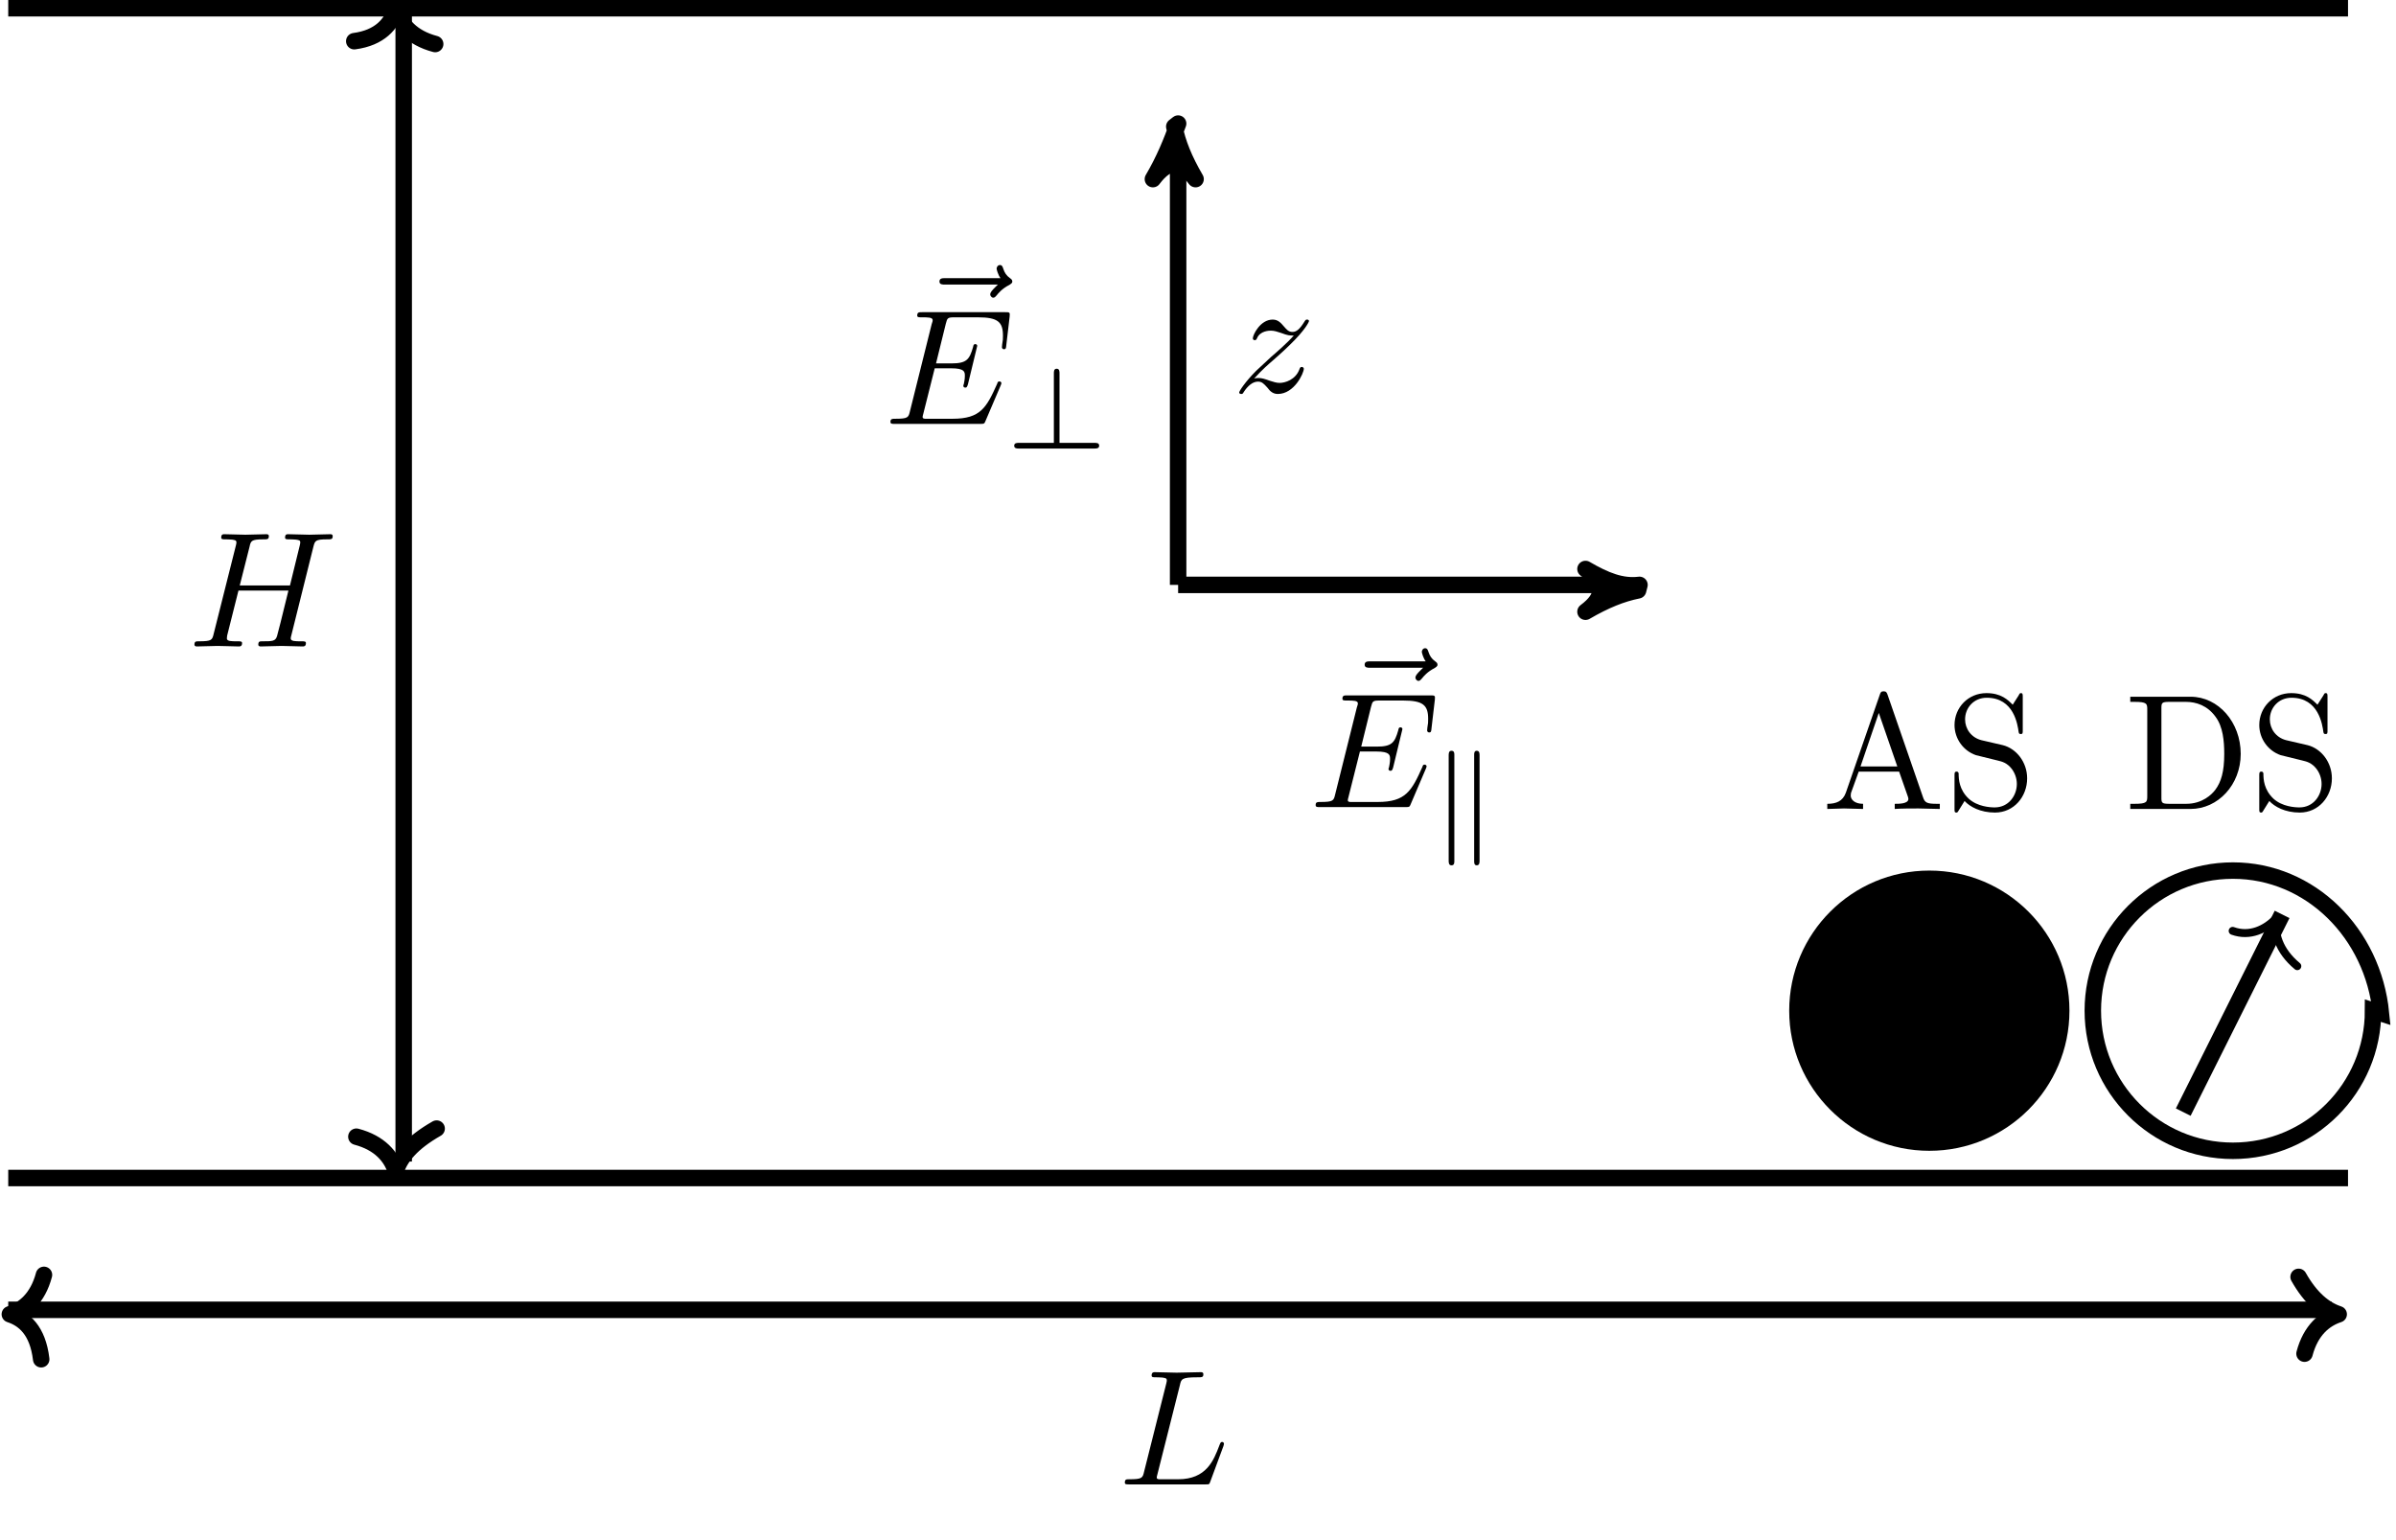
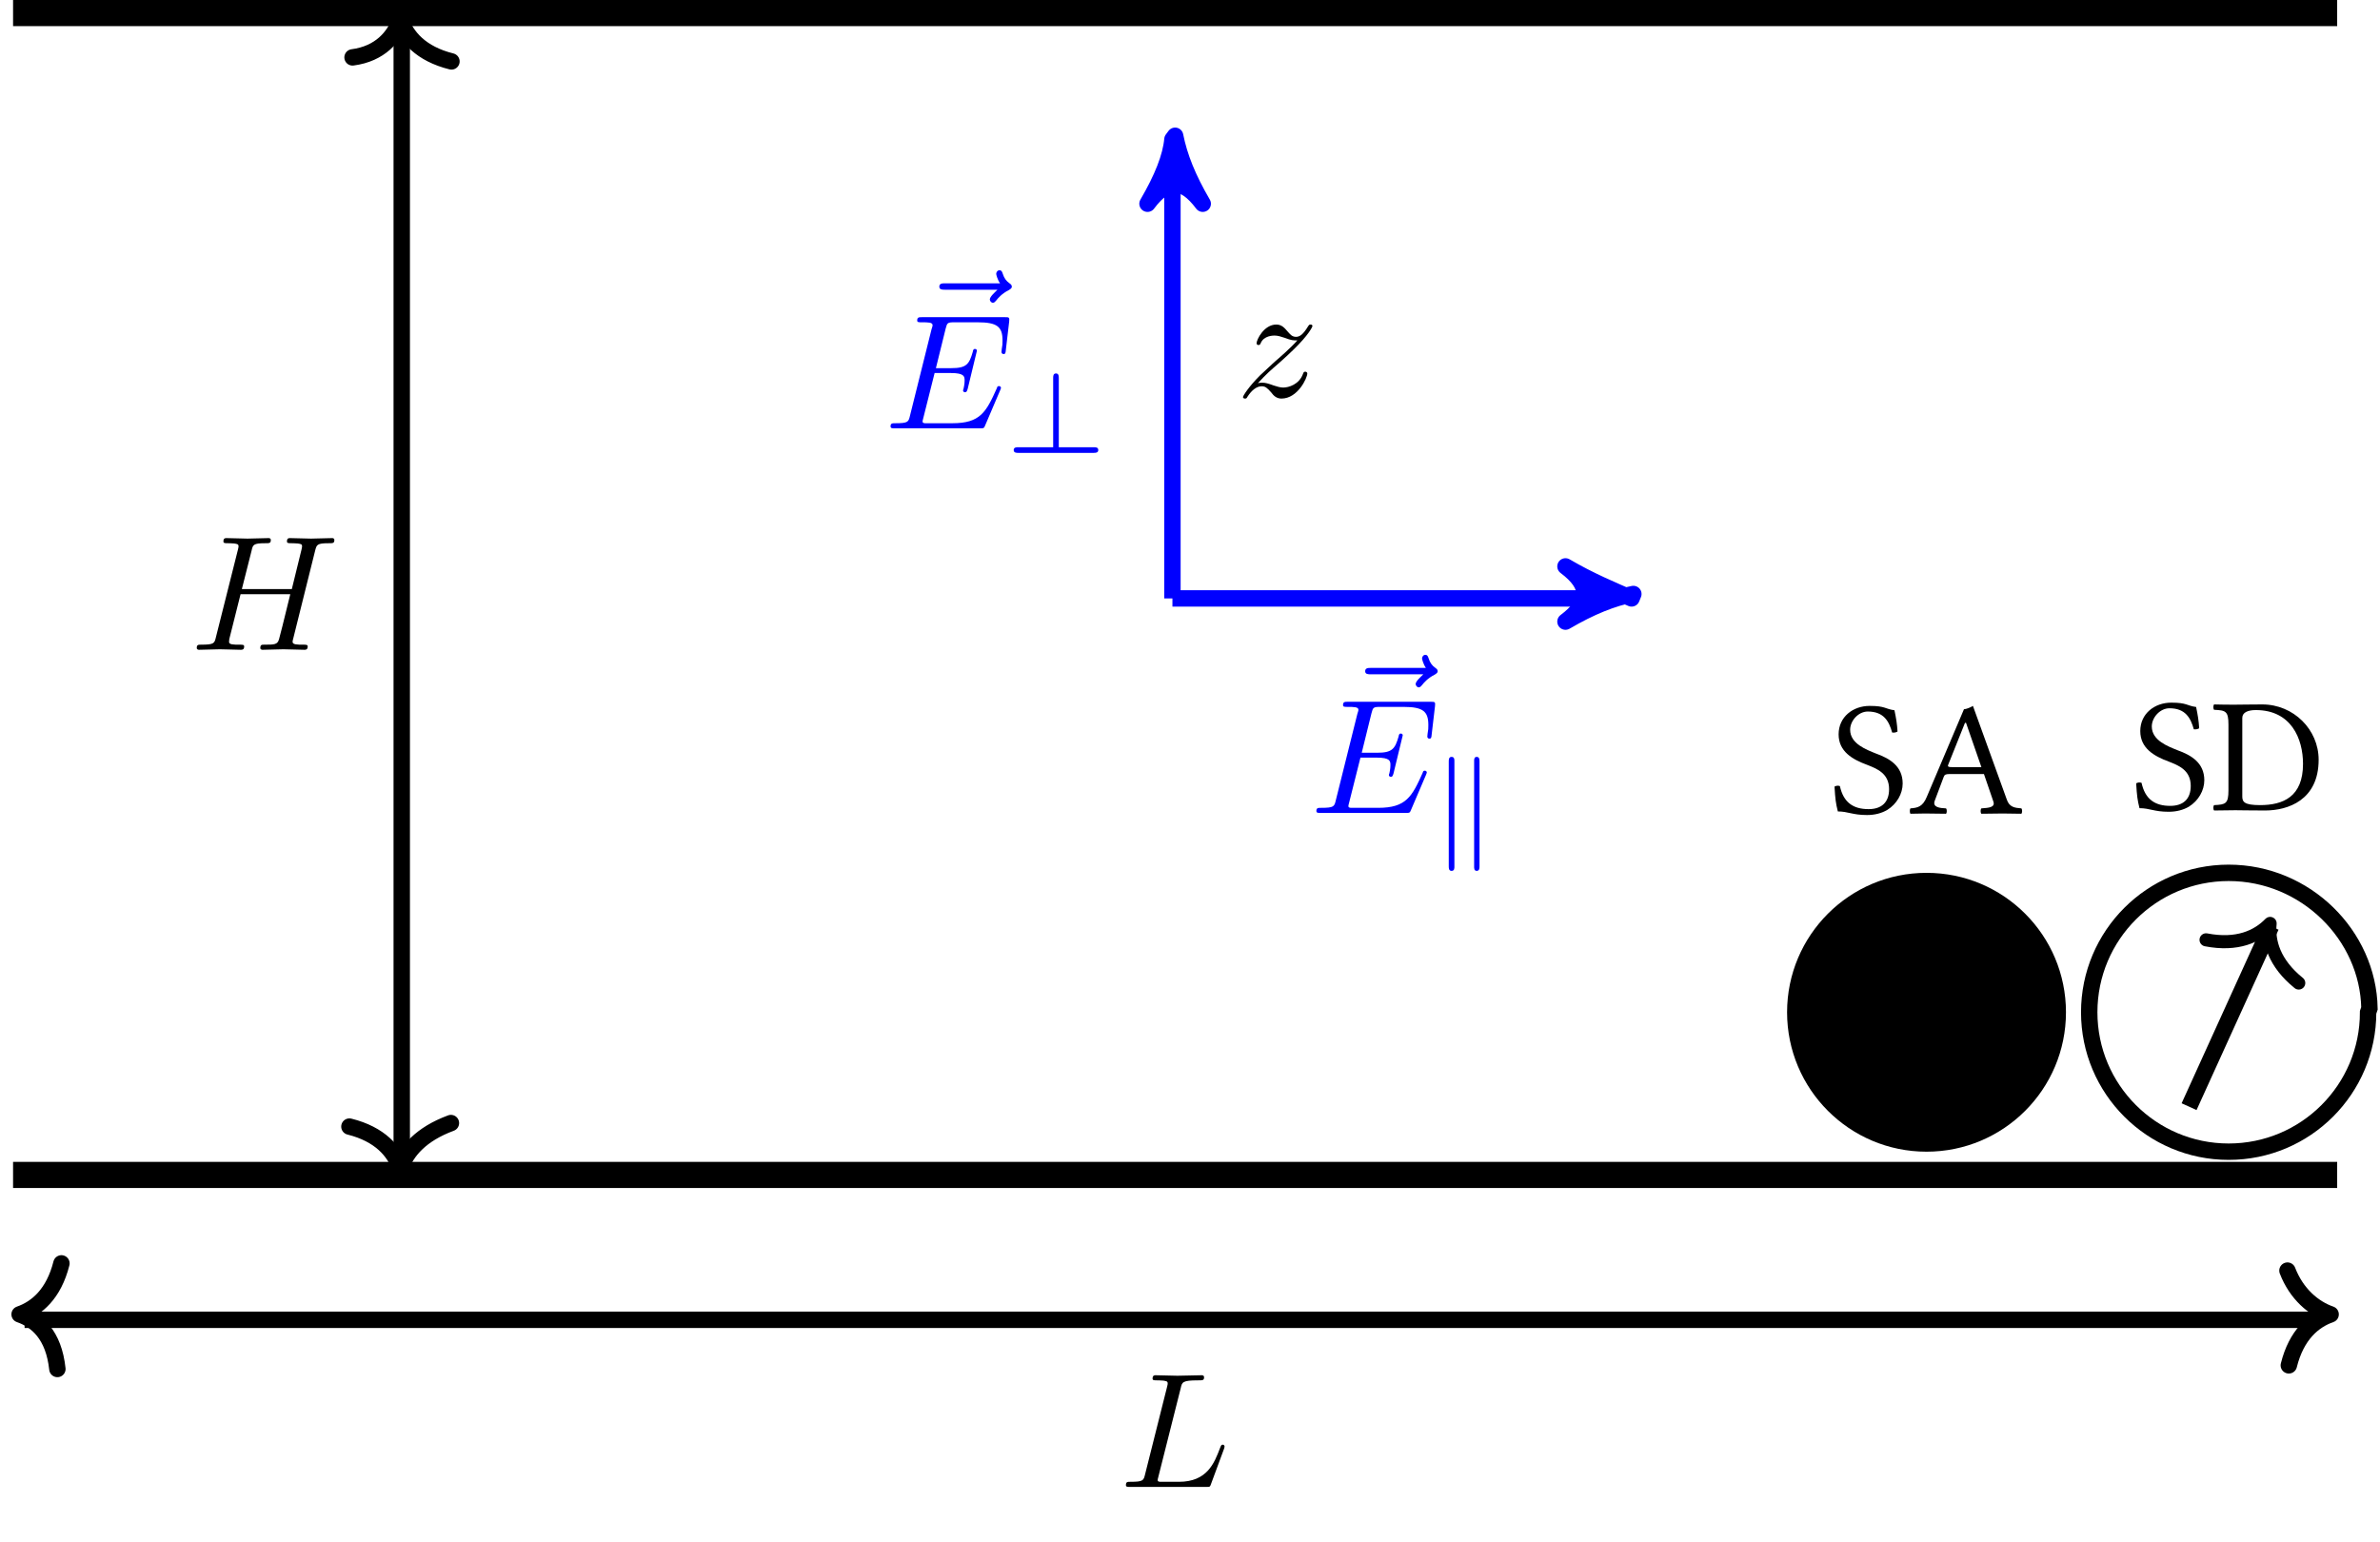
- <svg xmlns="http://www.w3.org/2000/svg" xmlns:xlink="http://www.w3.org/1999/xlink" width="145.412pt" height="93.417pt" viewBox="0 0 145.412 93.417" version="1.1">
+ <svg xmlns="http://www.w3.org/2000/svg" xmlns:xlink="http://www.w3.org/1999/xlink" width="145.143pt" height="94.014pt" viewBox="0 0 145.143 94.014" version="1.1">
  <defs>
    <g>
      <symbol overflow="visible" id="glyph0-0">
        <path style="stroke:none;" d="M 7.609 -6.047 C 7.703 -6.406 7.719 -6.5 8.438 -6.5 C 8.703 -6.5 8.781 -6.5 8.781 -6.703 C 8.781 -6.812 8.672 -6.812 8.641 -6.812 C 8.359 -6.812 7.641 -6.781 7.359 -6.781 C 7.078 -6.781 6.375 -6.812 6.078 -6.812 C 6 -6.812 5.891 -6.812 5.891 -6.609 C 5.891 -6.5 5.984 -6.5 6.172 -6.5 C 6.188 -6.5 6.375 -6.5 6.547 -6.484 C 6.734 -6.453 6.812 -6.453 6.812 -6.312 C 6.812 -6.281 6.812 -6.266 6.781 -6.125 L 6.188 -3.703 L 3.141 -3.703 L 3.734 -6.047 C 3.812 -6.406 3.844 -6.5 4.562 -6.5 C 4.828 -6.5 4.906 -6.5 4.906 -6.703 C 4.906 -6.812 4.797 -6.812 4.766 -6.812 C 4.484 -6.812 3.766 -6.781 3.484 -6.781 C 3.203 -6.781 2.5 -6.812 2.203 -6.812 C 2.125 -6.812 2.016 -6.812 2.016 -6.609 C 2.016 -6.5 2.109 -6.5 2.297 -6.5 C 2.312 -6.5 2.5 -6.5 2.672 -6.484 C 2.844 -6.453 2.938 -6.453 2.938 -6.312 C 2.938 -6.281 2.938 -6.25 2.906 -6.125 L 1.562 -0.781 C 1.469 -0.391 1.453 -0.312 0.656 -0.312 C 0.484 -0.312 0.391 -0.312 0.391 -0.109 C 0.391 0 0.516 0 0.531 0 C 0.812 0 1.516 -0.031 1.797 -0.031 C 2 -0.031 2.219 -0.016 2.438 -0.016 C 2.656 -0.016 2.875 0 3.078 0 C 3.156 0 3.281 0 3.281 -0.203 C 3.281 -0.312 3.188 -0.312 3 -0.312 C 2.625 -0.312 2.359 -0.312 2.359 -0.484 C 2.359 -0.547 2.375 -0.594 2.375 -0.656 L 3.062 -3.391 L 6.094 -3.391 C 5.688 -1.734 5.453 -0.781 5.406 -0.641 C 5.312 -0.312 5.125 -0.312 4.5 -0.312 C 4.359 -0.312 4.266 -0.312 4.266 -0.109 C 4.266 0 4.391 0 4.406 0 C 4.688 0 5.391 -0.031 5.672 -0.031 C 5.875 -0.031 6.094 -0.016 6.312 -0.016 C 6.531 -0.016 6.75 0 6.953 0 C 7.031 0 7.156 0 7.156 -0.203 C 7.156 -0.312 7.062 -0.312 6.875 -0.312 C 6.516 -0.312 6.234 -0.312 6.234 -0.484 C 6.234 -0.547 6.25 -0.594 6.266 -0.656 Z M 7.609 -6.047 " />
      </symbol>
      <symbol overflow="visible" id="glyph0-1">
        <path style="stroke:none;" d="M 3.734 -6.031 C 3.812 -6.391 3.844 -6.5 4.781 -6.5 C 5.078 -6.5 5.156 -6.5 5.156 -6.688 C 5.156 -6.812 5.047 -6.812 5 -6.812 C 4.672 -6.812 3.859 -6.781 3.531 -6.781 C 3.234 -6.781 2.5 -6.812 2.203 -6.812 C 2.141 -6.812 2.016 -6.812 2.016 -6.609 C 2.016 -6.5 2.109 -6.5 2.297 -6.5 C 2.312 -6.5 2.5 -6.5 2.672 -6.484 C 2.844 -6.453 2.938 -6.453 2.938 -6.312 C 2.938 -6.281 2.938 -6.25 2.906 -6.125 L 1.562 -0.781 C 1.469 -0.391 1.453 -0.312 0.656 -0.312 C 0.484 -0.312 0.391 -0.312 0.391 -0.109 C 0.391 0 0.484 0 0.656 0 L 5.281 0 C 5.516 0 5.516 0 5.578 -0.172 L 6.375 -2.328 C 6.406 -2.438 6.406 -2.453 6.406 -2.469 C 6.406 -2.5 6.375 -2.578 6.297 -2.578 C 6.203 -2.578 6.188 -2.516 6.125 -2.359 C 5.781 -1.453 5.344 -0.312 3.625 -0.312 L 2.688 -0.312 C 2.547 -0.312 2.516 -0.312 2.469 -0.312 C 2.359 -0.328 2.328 -0.344 2.328 -0.422 C 2.328 -0.453 2.328 -0.469 2.375 -0.641 Z M 3.734 -6.031 " />
      </symbol>
      <symbol overflow="visible" id="glyph0-2">
        <path style="stroke:none;" d="M 5.359 -5.938 C 5.219 -5.797 4.891 -5.516 4.891 -5.344 C 4.891 -5.25 4.984 -5.141 5.078 -5.141 C 5.172 -5.141 5.219 -5.219 5.281 -5.281 C 5.391 -5.422 5.625 -5.703 6.062 -5.922 C 6.125 -5.969 6.234 -6.016 6.234 -6.125 C 6.234 -6.234 6.156 -6.281 6.094 -6.328 C 5.875 -6.484 5.766 -6.656 5.688 -6.891 C 5.656 -6.984 5.625 -7.125 5.484 -7.125 C 5.344 -7.125 5.281 -6.984 5.281 -6.906 C 5.281 -6.859 5.359 -6.547 5.516 -6.328 L 2.156 -6.328 C 2 -6.328 1.812 -6.328 1.812 -6.125 C 1.812 -5.938 2 -5.938 2.156 -5.938 Z M 5.359 -5.938 " />
      </symbol>
      <symbol overflow="visible" id="glyph0-3">
        <path style="stroke:none;" d="M 7.062 -2.328 C 7.078 -2.375 7.109 -2.438 7.109 -2.469 C 7.109 -2.469 7.109 -2.578 6.984 -2.578 C 6.891 -2.578 6.875 -2.516 6.859 -2.453 C 6.203 -0.984 5.844 -0.312 4.141 -0.312 L 2.688 -0.312 C 2.547 -0.312 2.516 -0.312 2.469 -0.312 C 2.359 -0.328 2.328 -0.344 2.328 -0.422 C 2.328 -0.453 2.328 -0.469 2.375 -0.641 L 3.062 -3.375 L 4.047 -3.375 C 4.891 -3.375 4.891 -3.156 4.891 -2.906 C 4.891 -2.844 4.891 -2.719 4.828 -2.422 C 4.812 -2.375 4.797 -2.344 4.797 -2.312 C 4.797 -2.266 4.828 -2.203 4.922 -2.203 C 5 -2.203 5.031 -2.25 5.078 -2.406 L 5.641 -4.734 C 5.641 -4.797 5.594 -4.844 5.516 -4.844 C 5.438 -4.844 5.406 -4.781 5.391 -4.672 C 5.172 -3.906 5 -3.672 4.078 -3.672 L 3.141 -3.672 L 3.734 -6.078 C 3.828 -6.438 3.844 -6.469 4.281 -6.469 L 5.688 -6.469 C 6.891 -6.469 7.203 -6.188 7.203 -5.359 C 7.203 -5.125 7.203 -5.109 7.156 -4.828 C 7.156 -4.781 7.141 -4.703 7.141 -4.656 C 7.141 -4.609 7.172 -4.531 7.266 -4.531 C 7.375 -4.531 7.391 -4.594 7.406 -4.781 L 7.609 -6.516 C 7.641 -6.781 7.594 -6.781 7.344 -6.781 L 2.297 -6.781 C 2.109 -6.781 2 -6.781 2 -6.578 C 2 -6.469 2.094 -6.469 2.281 -6.469 C 2.656 -6.469 2.938 -6.469 2.938 -6.297 C 2.938 -6.25 2.938 -6.234 2.875 -6.047 L 1.562 -0.781 C 1.469 -0.391 1.453 -0.312 0.656 -0.312 C 0.484 -0.312 0.375 -0.312 0.375 -0.125 C 0.375 0 0.469 0 0.656 0 L 5.828 0 C 6.062 0 6.078 -0.016 6.141 -0.172 Z M 7.062 -2.328 " />
      </symbol>
      <symbol overflow="visible" id="glyph0-4">
        <path style="stroke:none;" d="M 1.328 -0.828 C 1.859 -1.406 2.156 -1.656 2.516 -1.969 C 2.516 -1.969 3.125 -2.5 3.484 -2.859 C 4.438 -3.781 4.656 -4.266 4.656 -4.312 C 4.656 -4.406 4.562 -4.406 4.547 -4.406 C 4.469 -4.406 4.453 -4.391 4.391 -4.297 C 4.094 -3.812 3.891 -3.656 3.656 -3.656 C 3.406 -3.656 3.297 -3.812 3.141 -3.984 C 2.953 -4.203 2.781 -4.406 2.453 -4.406 C 1.703 -4.406 1.25 -3.484 1.25 -3.266 C 1.25 -3.219 1.281 -3.156 1.359 -3.156 C 1.453 -3.156 1.469 -3.203 1.5 -3.266 C 1.688 -3.734 2.266 -3.734 2.344 -3.734 C 2.547 -3.734 2.734 -3.672 2.969 -3.594 C 3.375 -3.438 3.484 -3.438 3.734 -3.438 C 3.375 -3.016 2.547 -2.297 2.359 -2.141 L 1.453 -1.297 C 0.781 -0.625 0.422 -0.062 0.422 0.016 C 0.422 0.109 0.531 0.109 0.547 0.109 C 0.625 0.109 0.641 0.094 0.703 -0.016 C 0.938 -0.375 1.234 -0.641 1.562 -0.641 C 1.781 -0.641 1.891 -0.547 2.141 -0.266 C 2.297 -0.047 2.484 0.109 2.766 0.109 C 3.766 0.109 4.344 -1.156 4.344 -1.422 C 4.344 -1.469 4.297 -1.531 4.219 -1.531 C 4.125 -1.531 4.109 -1.469 4.078 -1.391 C 3.844 -0.75 3.203 -0.562 2.875 -0.562 C 2.688 -0.562 2.5 -0.625 2.297 -0.688 C 1.953 -0.812 1.797 -0.859 1.594 -0.859 C 1.578 -0.859 1.422 -0.859 1.328 -0.828 Z M 1.328 -0.828 " />
      </symbol>
      <symbol overflow="visible" id="glyph1-0">
        <path style="stroke:none;" d="M 3.281 -4.562 C 3.281 -4.672 3.281 -4.844 3.109 -4.844 C 2.938 -4.844 2.938 -4.672 2.938 -4.562 L 2.938 -0.344 L 0.812 -0.344 C 0.703 -0.344 0.531 -0.344 0.531 -0.172 C 0.531 0 0.703 0 0.812 0 L 5.406 0 C 5.516 0 5.688 0 5.688 -0.172 C 5.688 -0.344 5.531 -0.344 5.406 -0.344 L 3.281 -0.344 Z M 3.281 -4.562 " />
      </symbol>
      <symbol overflow="visible" id="glyph1-1">
        <path style="stroke:none;" d="M 1.438 -4.969 C 1.438 -5.062 1.438 -5.219 1.266 -5.219 C 1.094 -5.219 1.094 -5.047 1.094 -4.922 L 1.094 1.438 C 1.094 1.562 1.094 1.734 1.266 1.734 C 1.438 1.734 1.438 1.578 1.438 1.469 Z M 2.969 -4.922 C 2.969 -5.047 2.969 -5.219 2.797 -5.219 C 2.641 -5.219 2.641 -5.062 2.641 -4.969 L 2.641 1.469 C 2.641 1.578 2.641 1.734 2.797 1.734 C 2.969 1.734 2.969 1.562 2.969 1.438 Z M 2.969 -4.922 " />
      </symbol>
      <symbol overflow="visible" id="glyph2-0">
-         <path style="stroke:none;" d="M 7.141 0 L 7.141 -0.312 L 6.969 -0.312 C 6.375 -0.312 6.234 -0.375 6.125 -0.703 L 3.969 -6.938 C 3.922 -7.062 3.891 -7.141 3.734 -7.141 C 3.578 -7.141 3.547 -7.078 3.5 -6.938 L 1.438 -0.984 C 1.25 -0.469 0.859 -0.312 0.312 -0.312 L 0.312 0 L 1.328 -0.031 L 2.484 0 L 2.484 -0.312 C 1.984 -0.312 1.734 -0.562 1.734 -0.812 C 1.734 -0.844 1.75 -0.953 1.75 -0.969 L 2.219 -2.266 L 4.672 -2.266 L 5.203 -0.75 C 5.219 -0.703 5.234 -0.641 5.234 -0.609 C 5.234 -0.312 4.672 -0.312 4.406 -0.312 L 4.406 0 C 4.766 -0.031 5.469 -0.031 5.844 -0.031 Z M 4.562 -2.578 L 2.328 -2.578 L 3.438 -5.828 Z M 4.562 -2.578 " />
+         <path style="stroke:none;" d="M 3.922 -6.297 C 3.344 -6.375 3.375 -6.562 2.406 -6.562 C 1.391 -6.562 0.516 -5.891 0.516 -4.828 C 0.516 -3.781 1.359 -3.297 2.25 -2.969 C 2.844 -2.734 3.594 -2.453 3.594 -1.484 C 3.594 -0.672 3.125 -0.266 2.344 -0.266 C 1.406 -0.266 0.812 -0.672 0.594 -1.672 C 0.469 -1.719 0.359 -1.688 0.266 -1.641 C 0.312 -0.875 0.344 -0.625 0.469 -0.125 C 1.094 -0.125 1.359 0.094 2.25 0.094 C 2.719 0.094 3.141 -0.016 3.484 -0.219 C 4.062 -0.578 4.422 -1.203 4.422 -1.828 C 4.422 -2.891 3.625 -3.359 2.797 -3.656 C 2.219 -3.891 1.219 -4.25 1.219 -5.109 C 1.219 -5.656 1.719 -6.219 2.297 -6.219 C 3.281 -6.219 3.594 -5.609 3.781 -4.938 C 3.891 -4.922 4.016 -4.938 4.109 -5 C 4.078 -5.484 4.031 -5.766 3.922 -6.297 Z M 3.922 -6.297 " />
      </symbol>
      <symbol overflow="visible" id="glyph2-1">
-         <path style="stroke:none;" d="M 4.969 -1.859 C 4.969 -2.844 4.312 -3.672 3.484 -3.875 L 2.203 -4.172 C 1.578 -4.328 1.203 -4.859 1.203 -5.438 C 1.203 -6.141 1.734 -6.75 2.516 -6.75 C 4.172 -6.75 4.391 -5.109 4.453 -4.672 C 4.469 -4.609 4.469 -4.547 4.578 -4.547 C 4.703 -4.547 4.703 -4.594 4.703 -4.781 L 4.703 -6.781 C 4.703 -6.953 4.703 -7.031 4.594 -7.031 C 4.531 -7.031 4.516 -7.016 4.453 -6.891 L 4.094 -6.328 C 3.797 -6.625 3.391 -7.031 2.5 -7.031 C 1.391 -7.031 0.562 -6.156 0.562 -5.094 C 0.562 -4.266 1.094 -3.531 1.859 -3.266 C 1.969 -3.234 2.484 -3.109 3.188 -2.938 C 3.453 -2.875 3.75 -2.797 4.031 -2.438 C 4.234 -2.172 4.344 -1.844 4.344 -1.516 C 4.344 -0.812 3.844 -0.094 3 -0.094 C 2.719 -0.094 1.953 -0.141 1.422 -0.625 C 0.844 -1.172 0.812 -1.797 0.812 -2.156 C 0.797 -2.266 0.719 -2.266 0.688 -2.266 C 0.562 -2.266 0.562 -2.188 0.562 -2.016 L 0.562 -0.016 C 0.562 0.156 0.562 0.219 0.672 0.219 C 0.734 0.219 0.75 0.203 0.812 0.094 C 0.812 0.094 0.844 0.047 1.172 -0.484 C 1.484 -0.141 2.125 0.219 3.016 0.219 C 4.172 0.219 4.969 -0.75 4.969 -1.859 Z M 4.969 -1.859 " />
+         <path style="stroke:none;" d="M 2.625 -2.828 C 2.406 -2.828 2.328 -2.844 2.359 -2.953 L 3.391 -5.531 L 3.453 -5.531 L 4.391 -2.828 Z M 1.547 -0.781 L 2.094 -2.234 C 2.141 -2.359 2.203 -2.406 2.438 -2.406 L 4.547 -2.406 L 5.125 -0.719 C 5.234 -0.375 4.859 -0.344 4.391 -0.312 C 4.328 -0.25 4.328 -0.047 4.391 0.016 C 4.75 0.016 5.297 0 5.688 0 C 6.094 0 6.484 0.016 6.828 0.016 C 6.891 -0.047 6.891 -0.25 6.828 -0.312 C 6.438 -0.344 6.094 -0.375 5.938 -0.859 L 3.875 -6.562 C 3.734 -6.469 3.453 -6.359 3.328 -6.359 L 1.062 -1.016 C 0.812 -0.406 0.5 -0.344 0.062 -0.312 C 0.016 -0.25 0.016 -0.047 0.062 0.016 C 0.328 0.016 0.641 0 0.953 0 C 1.359 0 1.859 0.016 2.234 0.016 C 2.297 -0.047 2.297 -0.25 2.234 -0.312 C 1.859 -0.328 1.391 -0.375 1.547 -0.781 Z M 1.547 -0.781 " />
      </symbol>
      <symbol overflow="visible" id="glyph2-2">
-         <path style="stroke:none;" d="M 7.047 -3.344 C 7.047 -5.25 5.703 -6.812 4 -6.812 L 0.344 -6.812 L 0.344 -6.5 L 0.594 -6.5 C 1.359 -6.5 1.375 -6.391 1.375 -6.031 L 1.375 -0.781 C 1.375 -0.422 1.359 -0.312 0.594 -0.312 L 0.344 -0.312 L 0.344 0 L 4 0 C 5.672 0 7.047 -1.469 7.047 -3.344 Z M 6.047 -3.344 C 6.047 -2.25 5.859 -1.641 5.5 -1.156 C 5.297 -0.891 4.734 -0.312 3.734 -0.312 L 2.719 -0.312 C 2.25 -0.312 2.234 -0.375 2.234 -0.703 L 2.234 -6.094 C 2.234 -6.438 2.25 -6.5 2.719 -6.5 L 3.719 -6.5 C 4.344 -6.5 5.031 -6.281 5.531 -5.578 C 5.969 -4.984 6.047 -4.125 6.047 -3.344 Z M 6.047 -3.344 " />
+         <path style="stroke:none;" d="M 1.906 -0.844 L 1.906 -5.625 C 1.906 -5.969 2.25 -6.109 2.734 -6.109 C 4.891 -6.109 5.609 -4.359 5.609 -2.828 C 5.609 -0.812 4.391 -0.312 2.984 -0.312 C 2.016 -0.312 1.906 -0.516 1.906 -0.844 Z M 1.469 -6.438 C 1.109 -6.438 0.594 -6.438 0.188 -6.453 C 0.125 -6.391 0.125 -6.188 0.188 -6.125 C 0.891 -6.094 1.062 -6.047 1.062 -5.219 L 1.062 -1.219 C 1.062 -0.391 0.891 -0.344 0.188 -0.312 C 0.125 -0.25 0.125 -0.047 0.188 0.016 C 0.578 0.016 1.109 0 1.484 0 C 1.859 0 2.266 0.016 3.297 0.016 C 4.703 0.016 6.562 -0.625 6.562 -3.078 C 6.562 -4.922 5.031 -6.453 3.125 -6.453 C 2.406 -6.453 1.859 -6.438 1.469 -6.438 Z M 1.469 -6.438 " />
      </symbol>
    </g>
  </defs>
  <g id="surface1">
-     <path style="fill:none;stroke-width:1;stroke-linecap:butt;stroke-linejoin:miter;stroke:rgb(0%,0%,0%);stroke-opacity:1;stroke-miterlimit:10;" d="M -70.765 -35.668 L 71.235 -35.668 " transform="matrix(1,0,0,-1,71.265,35.832)" />
-     <path style="fill:none;stroke-width:1;stroke-linecap:butt;stroke-linejoin:miter;stroke:rgb(0%,0%,0%);stroke-opacity:1;stroke-miterlimit:10;" d="M -70.765 35.332 L 71.235 35.332 " transform="matrix(1,0,0,-1,71.265,35.832)" />
-     <path style="fill:none;stroke-width:1;stroke-linecap:butt;stroke-linejoin:miter;stroke:rgb(0%,0%,0%);stroke-opacity:1;stroke-miterlimit:10;" d="M -46.765 -34.668 L -46.765 35.332 " transform="matrix(1,0,0,-1,71.265,35.832)" />
-     <path style="fill:none;stroke-width:1;stroke-linecap:round;stroke-linejoin:round;stroke:rgb(0%,0%,0%);stroke-opacity:1;stroke-miterlimit:10;" d="M -2.566 2.479 C -1.695 0.956 -0.851 0.28 0 -0.001 C -0.851 -0.278 -1.695 -0.958 -2.074 -2.392 " transform="matrix(0,1,1,0,24.02062,71.06624)" />
-     <path style="fill:none;stroke-width:1;stroke-linecap:round;stroke-linejoin:round;stroke:rgb(0%,0%,0%);stroke-opacity:1;stroke-miterlimit:10;" d="M -1.902 2.521 C -1.695 0.958 -0.851 0.278 0 0.001 C -0.851 -0.28 -1.695 -0.956 -2.074 -2.39 " transform="matrix(0,-1,-1,0,24.02062,0.59776)" />
+     <path style="fill:none;stroke-width:1.594;stroke-linecap:butt;stroke-linejoin:miter;stroke:rgb(0%,0%,0%);stroke-opacity:1;stroke-miterlimit:10;" d="M -70.866 -35.434 L 70.868 -35.434 " transform="matrix(1,0,0,-1,71.663,36.23)" />
+     <path style="fill:none;stroke-width:1.594;stroke-linecap:butt;stroke-linejoin:miter;stroke:rgb(0%,0%,0%);stroke-opacity:1;stroke-miterlimit:10;" d="M -70.866 35.433 L 70.868 35.433 " transform="matrix(1,0,0,-1,71.663,36.23)" />
+     <path style="fill:none;stroke-width:1;stroke-linecap:butt;stroke-linejoin:miter;stroke:rgb(0%,0%,0%);stroke-opacity:1;stroke-miterlimit:10;" d="M -47.163 -34.27 L -47.163 34.73 " transform="matrix(1,0,0,-1,71.663,36.23)" />
+     <path style="fill:none;stroke-width:1;stroke-linecap:round;stroke-linejoin:round;stroke:rgb(0%,0%,0%);stroke-opacity:1;stroke-miterlimit:10;" d="M -2.765 3.081 C -2.085 1.245 -1.046 0.363 0.001 -0.001 C -1.046 -0.364 -2.085 -1.243 -2.55 -3.11 " transform="matrix(0,1,1,0,24.41862,71.26499)" />
+     <path style="fill:none;stroke-width:1;stroke-linecap:round;stroke-linejoin:round;stroke:rgb(0%,0%,0%);stroke-opacity:1;stroke-miterlimit:10;" d="M -2.305 2.919 C -2.086 1.243 -1.047 0.364 -0 0.001 C -1.047 -0.363 -2.086 -1.245 -2.551 -3.113 " transform="matrix(0,-1,-1,0,24.41862,1.19501)" />
    <g style="fill:rgb(0%,0%,0%);fill-opacity:1;">
-       <use xlink:href="#glyph0-0" x="11.41" y="39.236" />
+       <use xlink:href="#glyph0-0" x="11.609" y="39.633" />
    </g>
-     <path style="fill:none;stroke-width:1;stroke-linecap:butt;stroke-linejoin:miter;stroke:rgb(0%,0%,0%);stroke-opacity:1;stroke-miterlimit:10;" d="M -70.765 -43.668 L 70.235 -43.668 " transform="matrix(1,0,0,-1,71.265,35.832)" />
-     <path style="fill:none;stroke-width:1;stroke-linecap:round;stroke-linejoin:round;stroke:rgb(0%,0%,0%);stroke-opacity:1;stroke-miterlimit:10;" d="M -1.903 2.73 C -1.692 0.957 -0.848 0.277 -0 -0 C -0.848 -0.277 -1.692 -0.957 -2.071 -2.391 " transform="matrix(-1,0,0,1,0.59724,79.76964)" />
-     <path style="fill:none;stroke-width:1;stroke-linecap:round;stroke-linejoin:round;stroke:rgb(0%,0%,0%);stroke-opacity:1;stroke-miterlimit:10;" d="M -2.433 2.27 C -1.694 0.957 -0.851 0.277 0.001 0 C -0.851 -0.277 -1.694 -0.957 -2.073 -2.391 " transform="matrix(1,0,0,-1,141.9328,79.76964)" />
+     <path style="fill:none;stroke-width:1;stroke-linecap:butt;stroke-linejoin:miter;stroke:rgb(0%,0%,0%);stroke-opacity:1;stroke-miterlimit:10;" d="M -70.163 -44.27 L 69.837 -44.27 " transform="matrix(1,0,0,-1,71.663,36.23)" />
+     <path style="fill:none;stroke-width:1;stroke-linecap:round;stroke-linejoin:round;stroke:rgb(0%,0%,0%);stroke-opacity:1;stroke-miterlimit:10;" d="M -2.305 3.332 C -2.083 1.243 -1.048 0.364 -0.001 0 C -1.048 -0.363 -2.083 -1.246 -2.552 -3.109 " transform="matrix(-1,0,0,1,1.1945,80.16764)" />
+     <path style="fill:none;stroke-width:1;stroke-linecap:round;stroke-linejoin:round;stroke:rgb(0%,0%,0%);stroke-opacity:1;stroke-miterlimit:10;" d="M -2.632 2.668 C -2.085 1.246 -1.046 0.363 0.001 -0 C -1.046 -0.364 -2.085 -1.243 -2.549 -3.11 " transform="matrix(1,0,0,-1,142.1315,80.16764)" />
    <g style="fill:rgb(0%,0%,0%);fill-opacity:1;">
-       <use xlink:href="#glyph0-1" x="67.875" y="90.096" />
+       <use xlink:href="#glyph0-1" x="68.273" y="90.693" />
    </g>
-     <path style="fill:none;stroke-width:1;stroke-linecap:butt;stroke-linejoin:miter;stroke:rgb(0%,0%,0%);stroke-opacity:1;stroke-miterlimit:10;" d="M 0.235 0.332 L 0.235 27.332 " transform="matrix(1,0,0,-1,71.265,35.832)" />
-     <path style=" stroke:none;fill-rule:nonzero;fill:rgb(0%,0%,0%);fill-opacity:1;" d="M 71.266 7.684 C 71.066 8.68 70.668 9.676 69.969 10.871 C 70.867 9.676 71.664 9.676 72.559 10.871 C 71.863 9.676 71.465 8.68 71.266 7.684 Z M 71.266 7.684 " />
-     <path style="fill:none;stroke-width:1;stroke-linecap:butt;stroke-linejoin:round;stroke:rgb(0%,0%,0%);stroke-opacity:1;stroke-miterlimit:10;" d="M 0.981 -0.235 C -0.198 0.199 -1.194 0.597 -2.39 1.296 C -1.194 0.398 -1.194 -0.399 -2.39 -1.294 C -1.194 -0.598 -0.198 -0.2 0.798 -0.001 Z M 0.981 -0.235 " transform="matrix(0,-1,-1,0,71.265,8.48146)" />
-     <g style="fill:rgb(0%,0%,0%);fill-opacity:1;">
-       <use xlink:href="#glyph0-2" x="55.203" y="23.211" />
+     <path style="fill:none;stroke-width:1;stroke-linecap:butt;stroke-linejoin:miter;stroke:rgb(0%,0%,100%);stroke-opacity:1;stroke-miterlimit:10;" d="M -0.163 -0.27 L -0.163 26.73 " transform="matrix(1,0,0,-1,71.663,36.23)" />
+     <path style=" stroke:none;fill-rule:nonzero;fill:rgb(0%,0%,100%);fill-opacity:1;" d="M 71.664 8.281 C 71.402 9.578 70.887 10.871 69.98 12.426 C 71.145 10.871 72.18 10.871 73.348 12.426 C 72.441 10.871 71.922 9.578 71.664 8.281 Z M 71.664 8.281 " />
+     <path style="fill:none;stroke-width:1;stroke-linecap:butt;stroke-linejoin:round;stroke:rgb(0%,0%,100%);stroke-opacity:1;stroke-miterlimit:10;" d="M 0.818 0.163 C -0.26 0.261 -1.553 0.776 -3.108 1.683 C -1.553 0.518 -1.553 -0.517 -3.108 -1.685 C -1.553 -0.778 -0.26 -0.259 1.037 -0.001 Z M 0.818 0.163 " transform="matrix(0,-1,-1,0,71.663,9.31781)" />
+     <g style="fill:rgb(0%,0%,100%);fill-opacity:1;">
+       <use xlink:href="#glyph0-2" x="55.472" y="23.609" />
+     </g>
+     <g style="fill:rgb(0%,0%,100%);fill-opacity:1;">
+       <use xlink:href="#glyph0-3" x="53.935" y="26.127" />
+     </g>
+     <g style="fill:rgb(0%,0%,100%);fill-opacity:1;">
+       <use xlink:href="#glyph1-0" x="61.289" y="27.622" />
    </g>
    <g style="fill:rgb(0%,0%,0%);fill-opacity:1;">
-       <use xlink:href="#glyph0-3" x="53.666" y="25.729" />
+       <use xlink:href="#glyph0-4" x="75.382" y="24.201" />
    </g>
+     <path style="fill:none;stroke-width:1;stroke-linecap:butt;stroke-linejoin:miter;stroke:rgb(0%,0%,100%);stroke-opacity:1;stroke-miterlimit:10;" d="M -0.163 -0.27 L 26.837 -0.27 " transform="matrix(1,0,0,-1,71.663,36.23)" />
+     <path style=" stroke:none;fill-rule:nonzero;fill:rgb(0%,0%,100%);fill-opacity:1;" d="M 99.609 36.23 C 98.316 35.973 97.02 35.453 95.469 34.547 C 97.02 35.711 97.02 36.75 95.469 37.914 C 97.02 37.008 98.316 36.488 99.609 36.23 Z M 99.609 36.23 " />
+     <path style="fill:none;stroke-width:1;stroke-linecap:butt;stroke-linejoin:round;stroke:rgb(0%,0%,100%);stroke-opacity:1;stroke-miterlimit:10;" d="M 0.925 -0.27 C -0.259 0.257 -1.556 0.777 -3.106 1.683 C -1.556 0.519 -1.556 -0.52 -3.106 -1.684 C -1.556 -0.778 -0.259 -0.258 1.034 -0 Z M 0.925 -0.27 " transform="matrix(1,0,0,-1,98.57519,36.23)" />
+     <g style="fill:rgb(0%,0%,100%);fill-opacity:1;">
+       <use xlink:href="#glyph0-2" x="81.442" y="47.066" />
+     </g>
+     <g style="fill:rgb(0%,0%,100%);fill-opacity:1;">
+       <use xlink:href="#glyph0-3" x="79.904" y="49.585" />
+     </g>
+     <g style="fill:rgb(0%,0%,100%);fill-opacity:1;">
+       <use xlink:href="#glyph1-1" x="87.258" y="51.384" />
+     </g>
+     <path style=" stroke:none;fill-rule:nonzero;fill:rgb(0%,0%,0%);fill-opacity:1;" d="M 125.992 61.742 C 125.992 57.047 122.188 53.238 117.488 53.238 C 112.793 53.238 108.984 57.047 108.984 61.742 C 108.984 66.438 112.793 70.246 117.488 70.246 C 122.188 70.246 125.992 66.438 125.992 61.742 Z M 125.992 61.742 " />
    <g style="fill:rgb(0%,0%,0%);fill-opacity:1;">
-       <use xlink:href="#glyph1-0" x="61.02" y="27.224" />
+       <use xlink:href="#glyph2-0" x="111.611" y="49.618" />
+       <use xlink:href="#glyph2-1" x="116.443" y="49.618" />
    </g>
+     <path style="fill:none;stroke-width:1;stroke-linecap:butt;stroke-linejoin:miter;stroke:rgb(0%,0%,0%);stroke-opacity:1;stroke-miterlimit:10;" d="M 72.837 -25.27 C 72.755 -20.817 68.95 -17.008 64.251 -17.008 C 59.556 -17.008 55.747 -20.817 55.747 -25.512 C 55.747 -30.207 59.556 -34.016 64.251 -34.016 C 68.95 -34.016 72.755 -30.207 72.755 -25.512 Z M 72.837 -25.27 " transform="matrix(1,0,0,-1,71.663,36.23)" />
    <g style="fill:rgb(0%,0%,0%);fill-opacity:1;">
-       <use xlink:href="#glyph0-4" x="74.784" y="23.803" />
+       <use xlink:href="#glyph2-0" x="130.007" y="49.419" />
+       <use xlink:href="#glyph2-2" x="134.839" y="49.419" />
    </g>
-     <path style="fill:none;stroke-width:1;stroke-linecap:butt;stroke-linejoin:miter;stroke:rgb(0%,0%,0%);stroke-opacity:1;stroke-miterlimit:10;" d="M 0.235 0.332 L 27.235 0.332 " transform="matrix(1,0,0,-1,71.265,35.832)" />
-     <path style=" stroke:none;fill-rule:nonzero;fill:rgb(0%,0%,0%);fill-opacity:1;" d="M 99.414 35.832 C 98.418 35.633 97.422 35.234 96.223 34.535 C 97.422 35.434 97.422 36.23 96.223 37.129 C 97.422 36.43 98.418 36.031 99.414 35.832 Z M 99.414 35.832 " />
-     <path style="fill:none;stroke-width:1;stroke-linecap:butt;stroke-linejoin:round;stroke:rgb(0%,0%,0%);stroke-opacity:1;stroke-miterlimit:10;" d="M 0.884 0.332 C -0.198 0.199 -1.194 0.598 -2.393 1.297 C -1.194 0.398 -1.194 -0.398 -2.393 -1.297 C -1.194 -0.598 -0.198 -0.199 0.799 -0 Z M 0.884 0.332 " transform="matrix(1,0,0,-1,98.61554,35.832)" />
-     <g style="fill:rgb(0%,0%,0%);fill-opacity:1;">
-       <use xlink:href="#glyph0-2" x="81.008" y="46.469" />
-     </g>
-     <g style="fill:rgb(0%,0%,0%);fill-opacity:1;">
-       <use xlink:href="#glyph0-3" x="79.471" y="48.988" />
-     </g>
-     <g style="fill:rgb(0%,0%,0%);fill-opacity:1;">
-       <use xlink:href="#glyph1-1" x="86.825" y="50.787" />
-     </g>
-     <path style=" stroke:none;fill-rule:nonzero;fill:rgb(0%,0%,0%);fill-opacity:1;" d="M 125.594 61.344 C 125.594 56.648 121.789 52.84 117.09 52.84 C 112.395 52.84 108.586 56.648 108.586 61.344 C 108.586 66.039 112.395 69.848 117.09 69.848 C 121.789 69.848 125.594 66.039 125.594 61.344 Z M 125.594 61.344 " />
-     <g style="fill:rgb(0%,0%,0%);fill-opacity:1;">
-       <use xlink:href="#glyph2-0" x="110.585" y="49.1" />
-       <use xlink:href="#glyph2-1" x="118.057" y="49.1" />
-     </g>
-     <path style="fill:none;stroke-width:1;stroke-linecap:butt;stroke-linejoin:miter;stroke:rgb(0%,0%,0%);stroke-opacity:1;stroke-miterlimit:10;" d="M 73.235 -25.668 C 72.755 -20.816 68.95 -17.008 64.251 -17.008 C 59.555 -17.008 55.747 -20.816 55.747 -25.512 C 55.747 -30.207 59.555 -34.016 64.251 -34.016 C 68.95 -34.016 72.755 -30.207 72.755 -25.512 Z M 73.235 -25.668 " transform="matrix(1,0,0,-1,71.265,35.832)" />
-     <g style="fill:rgb(0%,0%,0%);fill-opacity:1;">
-       <use xlink:href="#glyph2-2" x="128.941" y="49.1" />
-       <use xlink:href="#glyph2-1" x="136.552" y="49.1" />
-     </g>
-     <path style="fill:none;stroke-width:1;stroke-linecap:butt;stroke-linejoin:miter;stroke:rgb(0%,0%,0%);stroke-opacity:1;stroke-miterlimit:10;" d="M 61.235 -31.668 L 67.235 -19.668 " transform="matrix(1,0,0,-1,71.265,35.832)" />
-     <path style="fill:none;stroke-width:0.483;stroke-linecap:round;stroke-linejoin:round;stroke:rgb(0%,0%,0%);stroke-opacity:1;stroke-miterlimit:10;" d="M -1.791 2.058 C -1.693 0.955 -0.849 0.278 -0.001 -0.001 C -0.852 -0.278 -1.692 -0.958 -2.073 -2.391 " transform="matrix(0.4236,-0.9085,-0.9085,-0.4236,138.1279,55.74496)" />
+     <path style="fill:none;stroke-width:1;stroke-linecap:butt;stroke-linejoin:miter;stroke:rgb(0%,0%,0%);stroke-opacity:1;stroke-miterlimit:10;" d="M 61.837 -31.27 L 66.837 -20.27 " transform="matrix(1,0,0,-1,71.663,36.23)" />
+     <path style="fill:none;stroke-width:0.797;stroke-linecap:round;stroke-linejoin:round;stroke:rgb(0%,0%,0%);stroke-opacity:1;stroke-miterlimit:10;" d="M -2.551 3.11 C -2.085 1.243 -1.047 0.363 -0 0 C -1.048 -0.364 -2.086 -1.243 -2.549 -3.11 " transform="matrix(0.4236,-0.9085,-0.9085,-0.4236,138.4416,56.32398)" />
  </g>
</svg>
